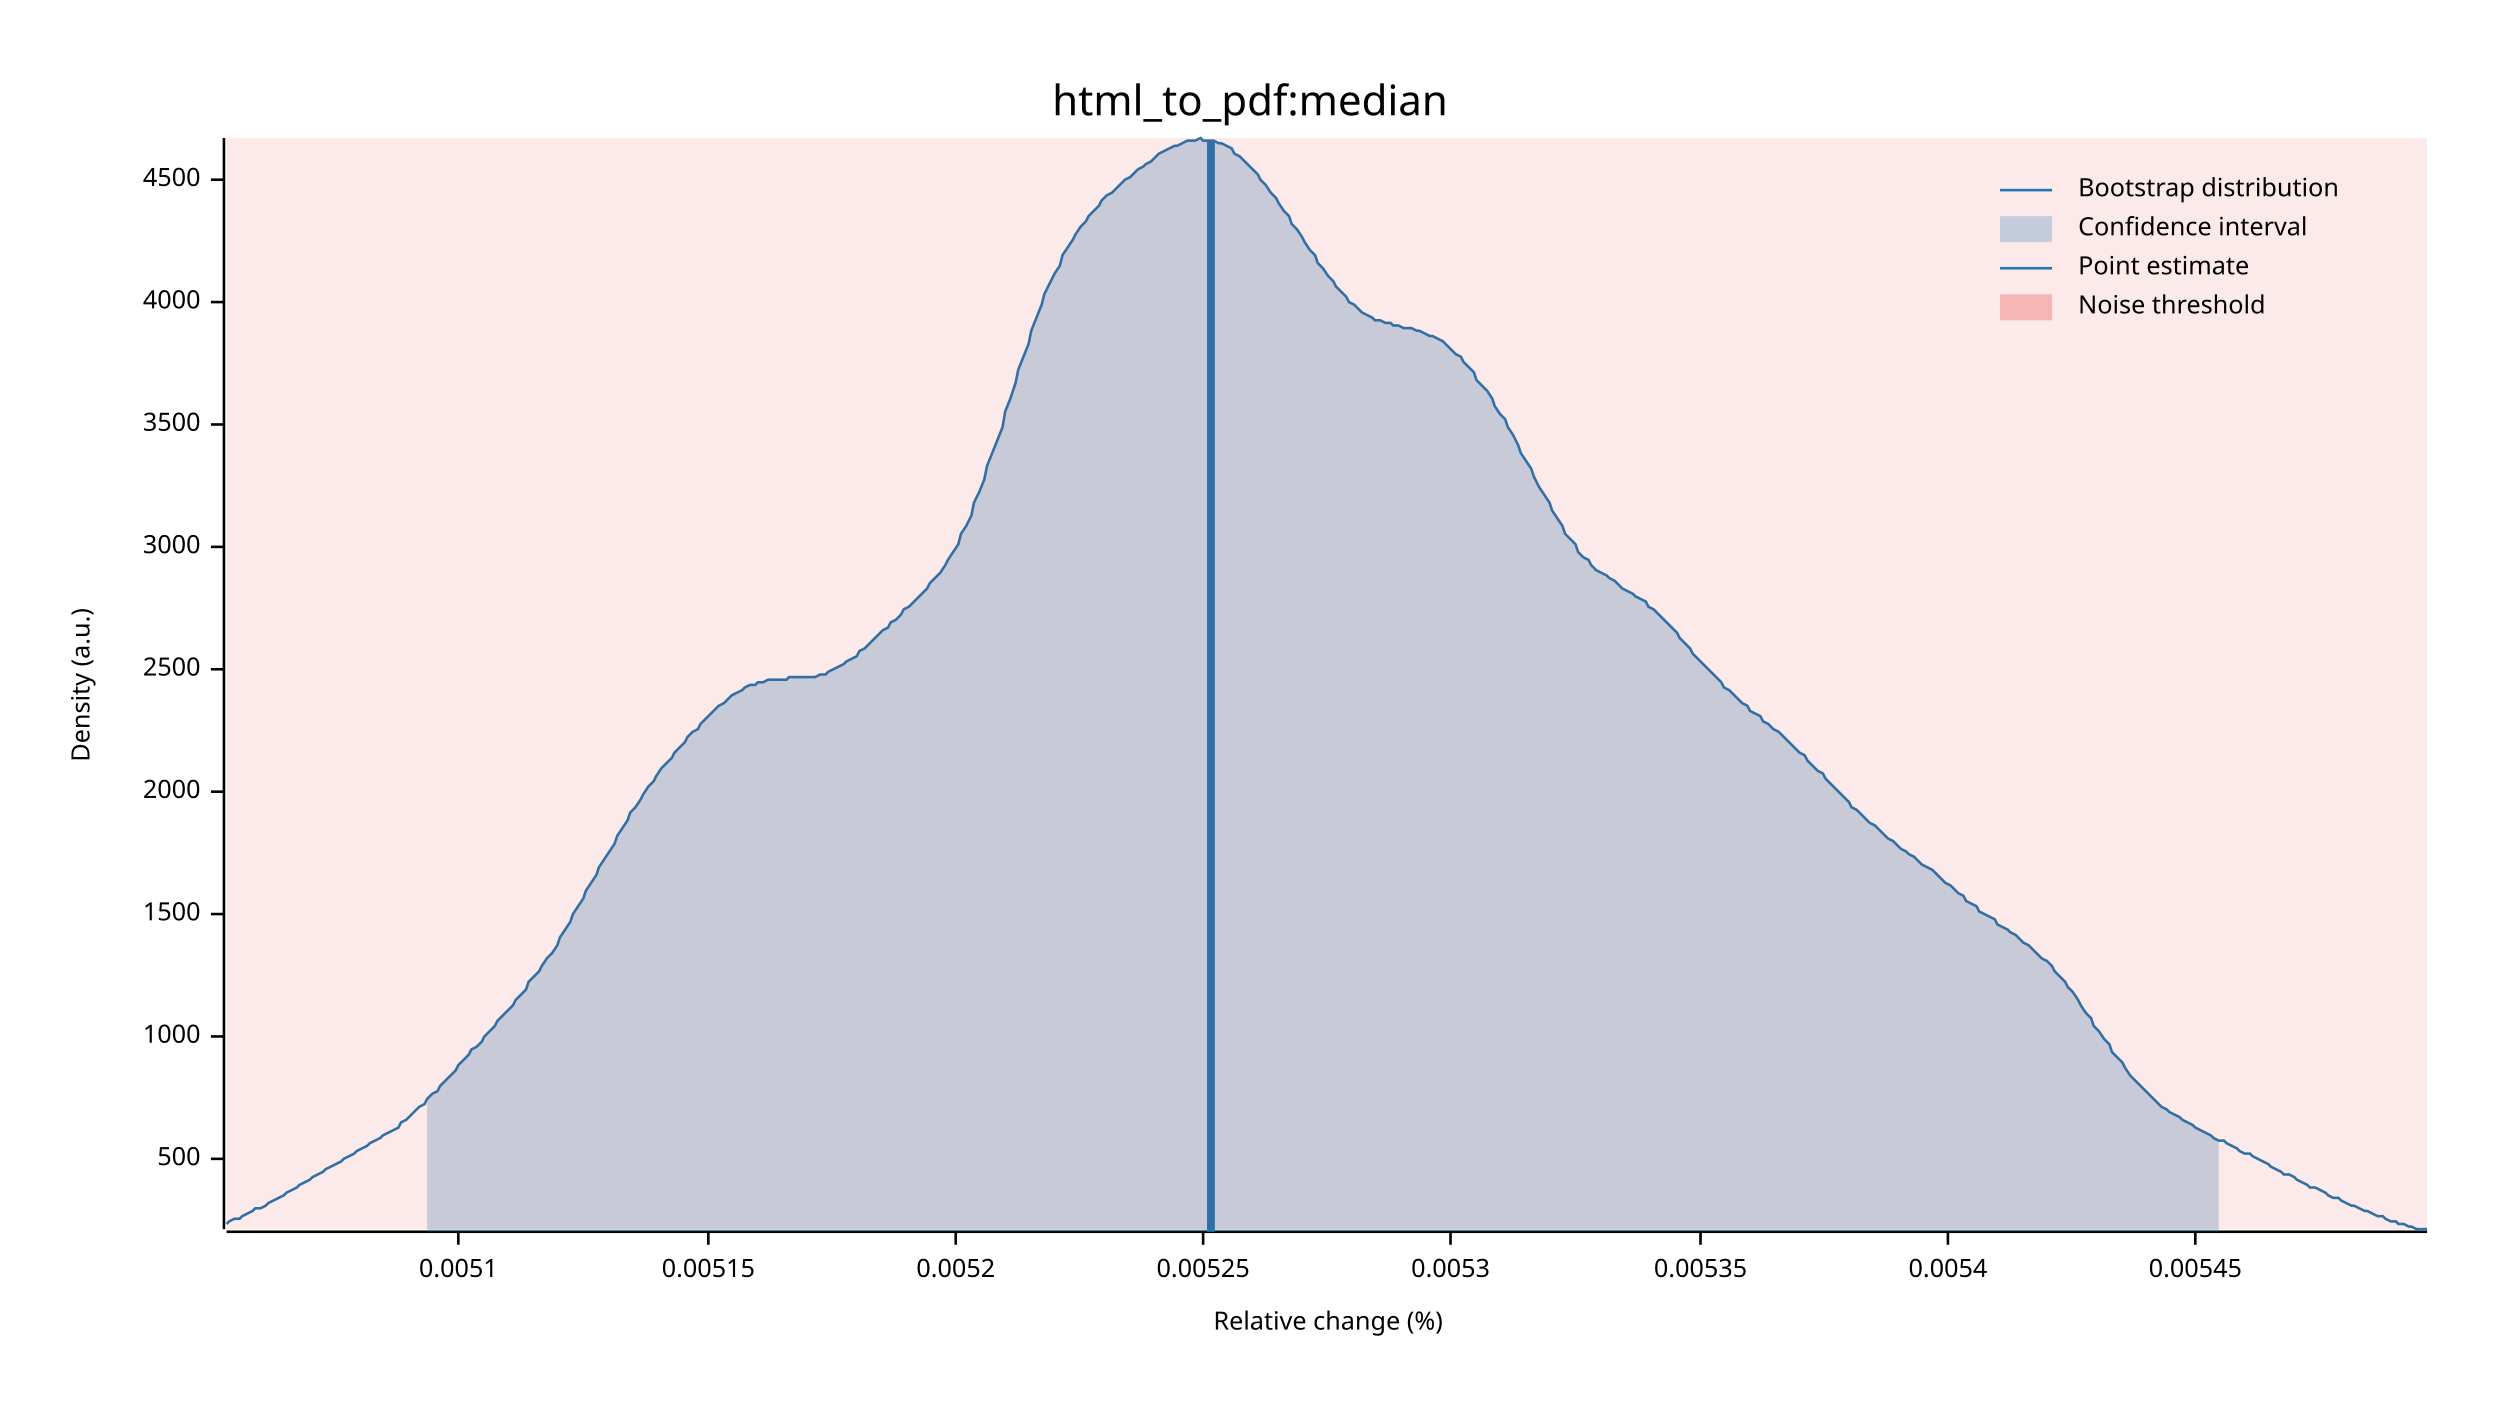
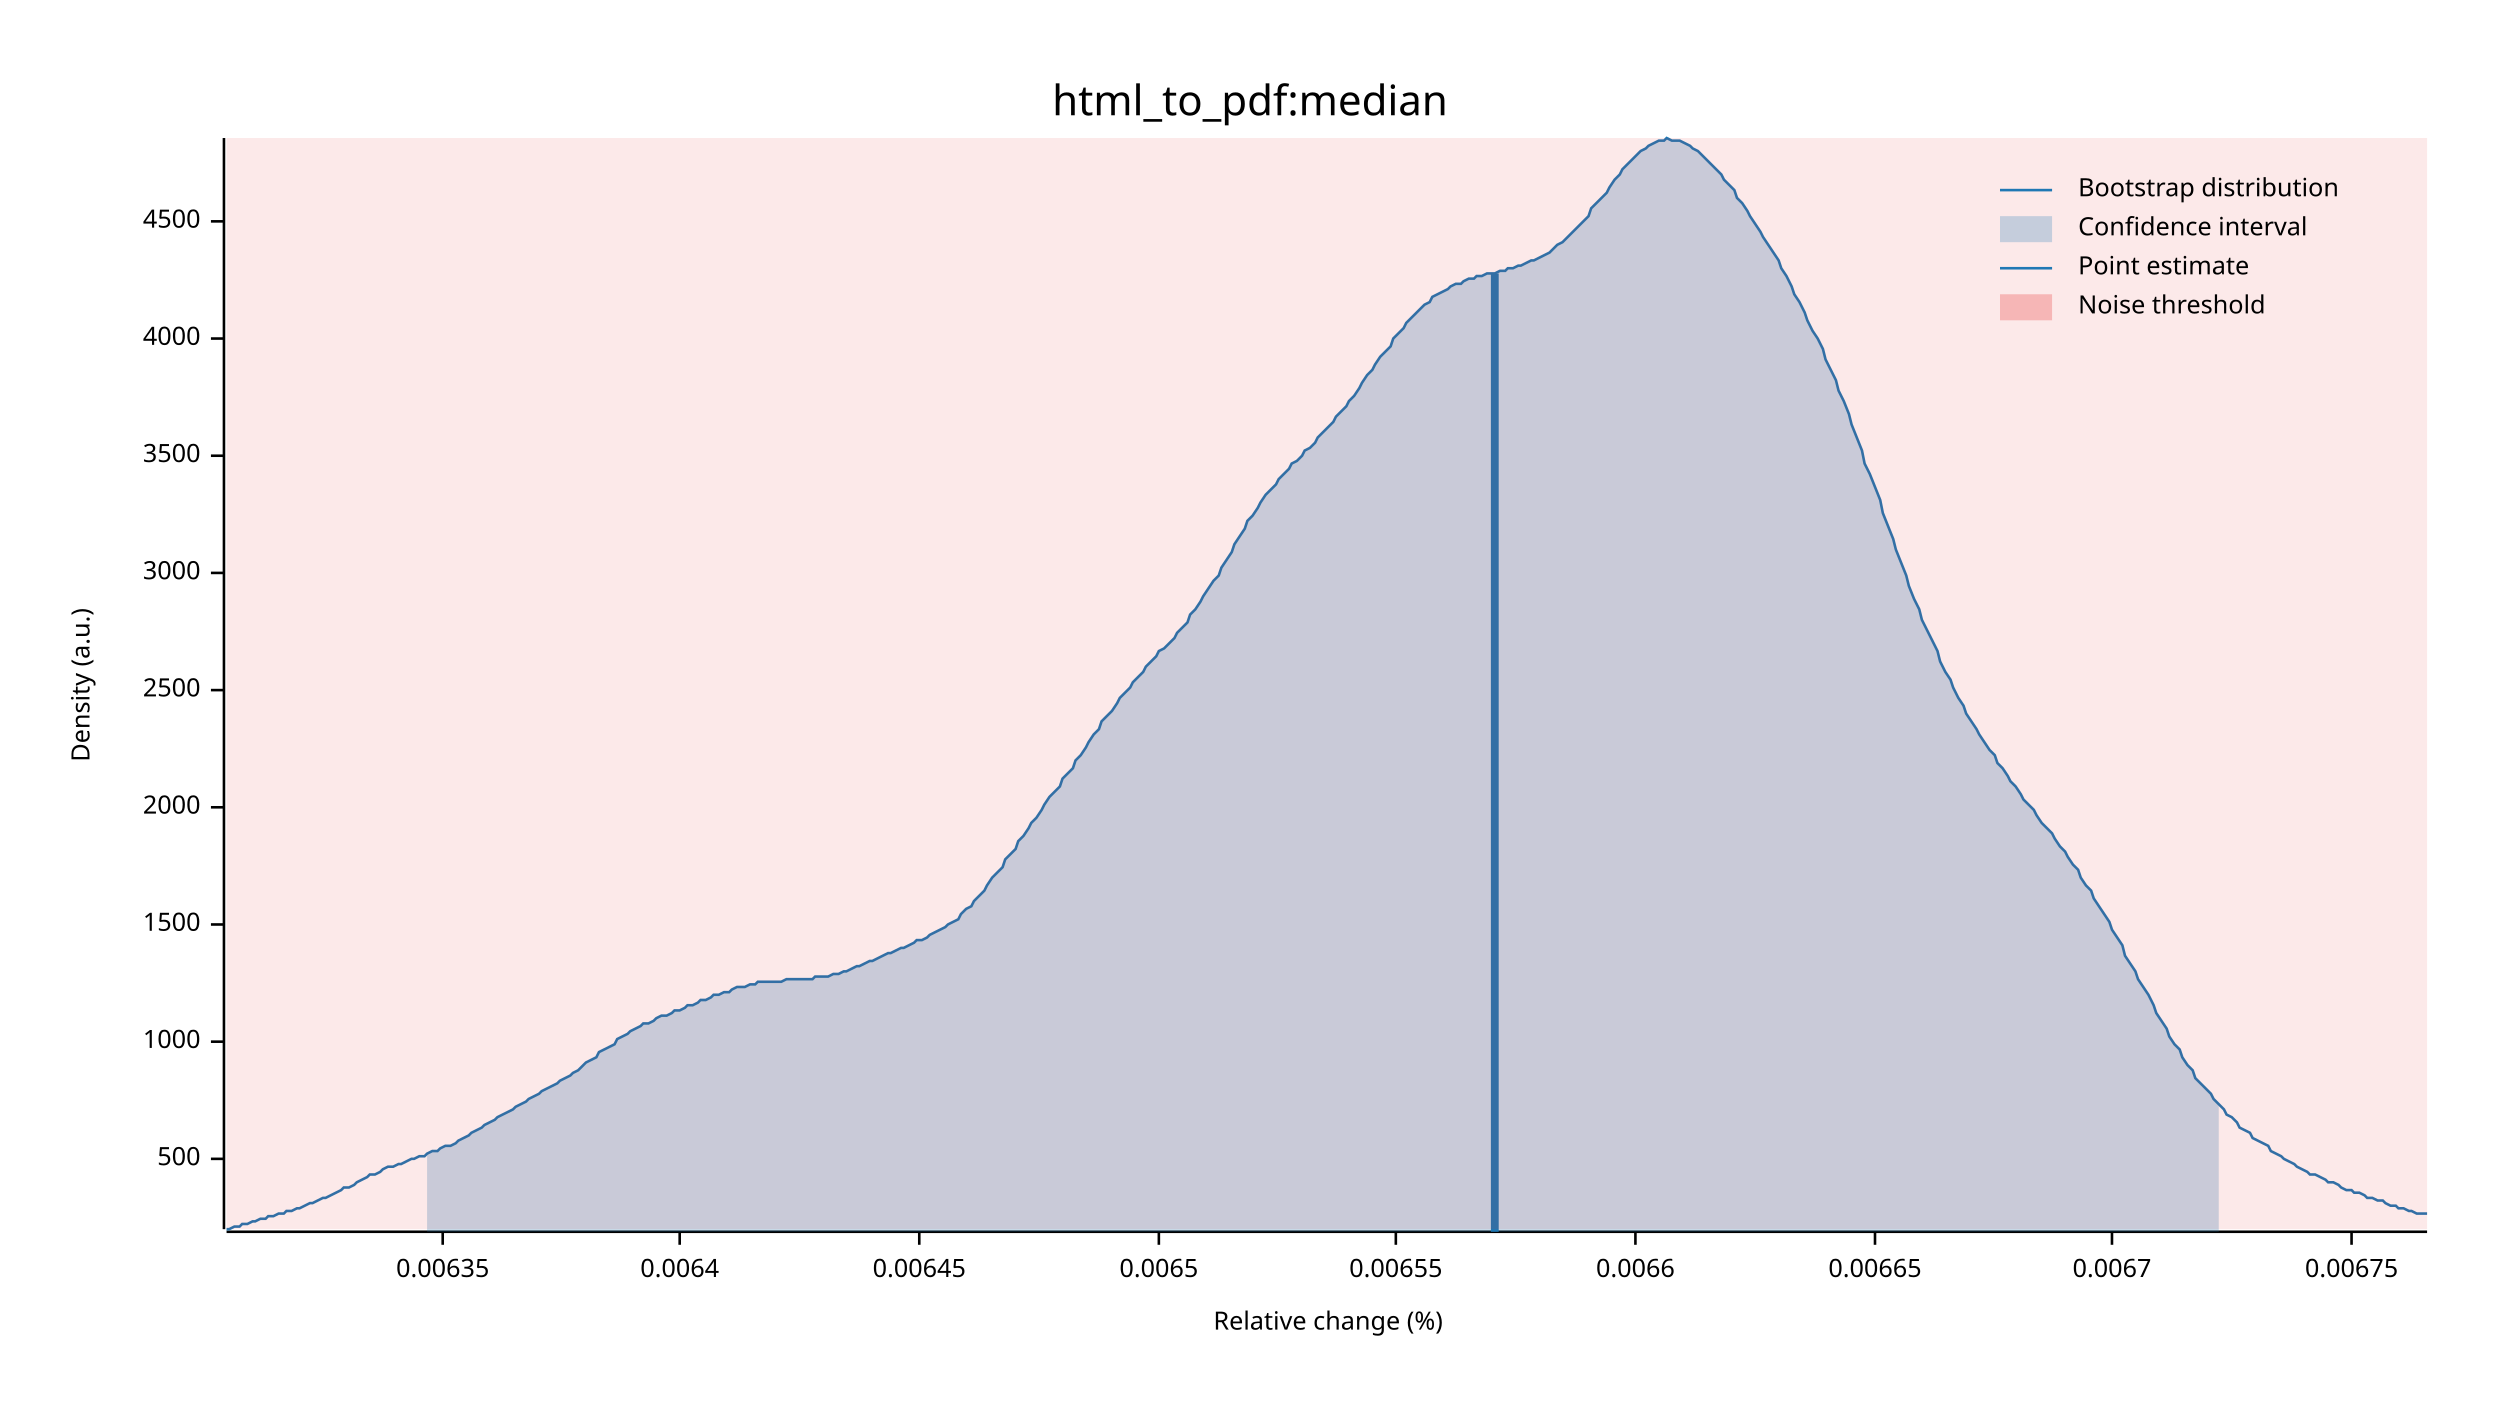
<svg xmlns="http://www.w3.org/2000/svg" width="960" height="540" viewBox="0 0 960 540">
  <text x="480" y="32" dy="0.76em" text-anchor="middle" font-family="sans-serif" font-size="16.129" opacity="1" fill="#000000">
html_to_pdf:median
</text>
  <text x="27" y="263" dy="0.76em" text-anchor="middle" font-family="sans-serif" font-size="9.677" opacity="1" fill="#000000" transform="rotate(270, 27, 263)">
Density (a.u.)
</text>
  <text x="510" y="513" dy="-0.5ex" text-anchor="middle" font-family="sans-serif" font-size="9.677" opacity="1" fill="#000000">
Relative change (%)
</text>
  <polyline fill="none" opacity="1" stroke="#000000" stroke-width="1" points="86,53 86,472 " />
  <text x="77" y="445" dy="0.5ex" text-anchor="end" font-family="sans-serif" font-size="9.677" opacity="1" fill="#000000">
500
</text>
  <polyline fill="none" opacity="1" stroke="#000000" stroke-width="1" points="81,445 86,445 " />
-   <text x="77" y="398" dy="0.5ex" text-anchor="end" font-family="sans-serif" font-size="9.677" opacity="1" fill="#000000">
+   <text x="77" y="400" dy="0.5ex" text-anchor="end" font-family="sans-serif" font-size="9.677" opacity="1" fill="#000000">
1000
</text>
-   <polyline fill="none" opacity="1" stroke="#000000" stroke-width="1" points="81,398 86,398 " />
-   <text x="77" y="351" dy="0.5ex" text-anchor="end" font-family="sans-serif" font-size="9.677" opacity="1" fill="#000000">
+   <polyline fill="none" opacity="1" stroke="#000000" stroke-width="1" points="81,400 86,400 " />
+   <text x="77" y="355" dy="0.5ex" text-anchor="end" font-family="sans-serif" font-size="9.677" opacity="1" fill="#000000">
1500
</text>
-   <polyline fill="none" opacity="1" stroke="#000000" stroke-width="1" points="81,351 86,351 " />
-   <text x="77" y="304" dy="0.5ex" text-anchor="end" font-family="sans-serif" font-size="9.677" opacity="1" fill="#000000">
+   <polyline fill="none" opacity="1" stroke="#000000" stroke-width="1" points="81,355 86,355 " />
+   <text x="77" y="310" dy="0.5ex" text-anchor="end" font-family="sans-serif" font-size="9.677" opacity="1" fill="#000000">
2000
</text>
-   <polyline fill="none" opacity="1" stroke="#000000" stroke-width="1" points="81,304 86,304 " />
-   <text x="77" y="257" dy="0.5ex" text-anchor="end" font-family="sans-serif" font-size="9.677" opacity="1" fill="#000000">
+   <polyline fill="none" opacity="1" stroke="#000000" stroke-width="1" points="81,310 86,310 " />
+   <text x="77" y="265" dy="0.5ex" text-anchor="end" font-family="sans-serif" font-size="9.677" opacity="1" fill="#000000">
2500
</text>
-   <polyline fill="none" opacity="1" stroke="#000000" stroke-width="1" points="81,257 86,257 " />
-   <text x="77" y="210" dy="0.5ex" text-anchor="end" font-family="sans-serif" font-size="9.677" opacity="1" fill="#000000">
+   <polyline fill="none" opacity="1" stroke="#000000" stroke-width="1" points="81,265 86,265 " />
+   <text x="77" y="220" dy="0.5ex" text-anchor="end" font-family="sans-serif" font-size="9.677" opacity="1" fill="#000000">
3000
</text>
-   <polyline fill="none" opacity="1" stroke="#000000" stroke-width="1" points="81,210 86,210 " />
-   <text x="77" y="163" dy="0.5ex" text-anchor="end" font-family="sans-serif" font-size="9.677" opacity="1" fill="#000000">
+   <polyline fill="none" opacity="1" stroke="#000000" stroke-width="1" points="81,220 86,220 " />
+   <text x="77" y="175" dy="0.5ex" text-anchor="end" font-family="sans-serif" font-size="9.677" opacity="1" fill="#000000">
3500
</text>
-   <polyline fill="none" opacity="1" stroke="#000000" stroke-width="1" points="81,163 86,163 " />
-   <text x="77" y="116" dy="0.5ex" text-anchor="end" font-family="sans-serif" font-size="9.677" opacity="1" fill="#000000">
+   <polyline fill="none" opacity="1" stroke="#000000" stroke-width="1" points="81,175 86,175 " />
+   <text x="77" y="130" dy="0.5ex" text-anchor="end" font-family="sans-serif" font-size="9.677" opacity="1" fill="#000000">
4000
</text>
-   <polyline fill="none" opacity="1" stroke="#000000" stroke-width="1" points="81,116 86,116 " />
-   <text x="77" y="69" dy="0.5ex" text-anchor="end" font-family="sans-serif" font-size="9.677" opacity="1" fill="#000000">
+   <polyline fill="none" opacity="1" stroke="#000000" stroke-width="1" points="81,130 86,130 " />
+   <text x="77" y="85" dy="0.5ex" text-anchor="end" font-family="sans-serif" font-size="9.677" opacity="1" fill="#000000">
4500
</text>
-   <polyline fill="none" opacity="1" stroke="#000000" stroke-width="1" points="81,69 86,69 " />
+   <polyline fill="none" opacity="1" stroke="#000000" stroke-width="1" points="81,85 86,85 " />
  <polyline fill="none" opacity="1" stroke="#000000" stroke-width="1" points="87,473 932,473 " />
-   <text x="176" y="483" dy="0.76em" text-anchor="middle" font-family="sans-serif" font-size="9.677" opacity="1" fill="#000000">
- 0.0051
+   <text x="170" y="483" dy="0.76em" text-anchor="middle" font-family="sans-serif" font-size="9.677" opacity="1" fill="#000000">
+ 0.00635
</text>
-   <polyline fill="none" opacity="1" stroke="#000000" stroke-width="1" points="176,473 176,478 " />
-   <text x="272" y="483" dy="0.76em" text-anchor="middle" font-family="sans-serif" font-size="9.677" opacity="1" fill="#000000">
- 0.00515
+   <polyline fill="none" opacity="1" stroke="#000000" stroke-width="1" points="170,473 170,478 " />
+   <text x="261" y="483" dy="0.76em" text-anchor="middle" font-family="sans-serif" font-size="9.677" opacity="1" fill="#000000">
+ 0.0064
</text>
-   <polyline fill="none" opacity="1" stroke="#000000" stroke-width="1" points="272,473 272,478 " />
-   <text x="367" y="483" dy="0.76em" text-anchor="middle" font-family="sans-serif" font-size="9.677" opacity="1" fill="#000000">
- 0.0052
+   <polyline fill="none" opacity="1" stroke="#000000" stroke-width="1" points="261,473 261,478 " />
+   <text x="353" y="483" dy="0.76em" text-anchor="middle" font-family="sans-serif" font-size="9.677" opacity="1" fill="#000000">
+ 0.00645
</text>
-   <polyline fill="none" opacity="1" stroke="#000000" stroke-width="1" points="367,473 367,478 " />
-   <text x="462" y="483" dy="0.76em" text-anchor="middle" font-family="sans-serif" font-size="9.677" opacity="1" fill="#000000">
- 0.00525
+   <polyline fill="none" opacity="1" stroke="#000000" stroke-width="1" points="353,473 353,478 " />
+   <text x="445" y="483" dy="0.76em" text-anchor="middle" font-family="sans-serif" font-size="9.677" opacity="1" fill="#000000">
+ 0.0065
</text>
-   <polyline fill="none" opacity="1" stroke="#000000" stroke-width="1" points="462,473 462,478 " />
-   <text x="557" y="483" dy="0.76em" text-anchor="middle" font-family="sans-serif" font-size="9.677" opacity="1" fill="#000000">
- 0.0053
+   <polyline fill="none" opacity="1" stroke="#000000" stroke-width="1" points="445,473 445,478 " />
+   <text x="536" y="483" dy="0.76em" text-anchor="middle" font-family="sans-serif" font-size="9.677" opacity="1" fill="#000000">
+ 0.00655
</text>
-   <polyline fill="none" opacity="1" stroke="#000000" stroke-width="1" points="557,473 557,478 " />
-   <text x="653" y="483" dy="0.76em" text-anchor="middle" font-family="sans-serif" font-size="9.677" opacity="1" fill="#000000">
- 0.00535
+   <polyline fill="none" opacity="1" stroke="#000000" stroke-width="1" points="536,473 536,478 " />
+   <text x="628" y="483" dy="0.76em" text-anchor="middle" font-family="sans-serif" font-size="9.677" opacity="1" fill="#000000">
+ 0.0066
</text>
-   <polyline fill="none" opacity="1" stroke="#000000" stroke-width="1" points="653,473 653,478 " />
-   <text x="748" y="483" dy="0.76em" text-anchor="middle" font-family="sans-serif" font-size="9.677" opacity="1" fill="#000000">
- 0.0054
+   <polyline fill="none" opacity="1" stroke="#000000" stroke-width="1" points="628,473 628,478 " />
+   <text x="720" y="483" dy="0.76em" text-anchor="middle" font-family="sans-serif" font-size="9.677" opacity="1" fill="#000000">
+ 0.00665
</text>
-   <polyline fill="none" opacity="1" stroke="#000000" stroke-width="1" points="748,473 748,478 " />
-   <text x="843" y="483" dy="0.76em" text-anchor="middle" font-family="sans-serif" font-size="9.677" opacity="1" fill="#000000">
- 0.00545
+   <polyline fill="none" opacity="1" stroke="#000000" stroke-width="1" points="720,473 720,478 " />
+   <text x="811" y="483" dy="0.76em" text-anchor="middle" font-family="sans-serif" font-size="9.677" opacity="1" fill="#000000">
+ 0.0067
</text>
-   <polyline fill="none" opacity="1" stroke="#000000" stroke-width="1" points="843,473 843,478 " />
-   <polyline fill="none" opacity="1" stroke="#1F78B4" stroke-width="1" points="87,470 88,469 90,468 92,468 93,467 95,466 97,465 98,464 100,464 102,463 103,462 105,461 107,460 109,459 110,458 112,457 114,456 115,455 117,454 119,453 120,452 122,451 124,450 125,449 127,448 129,447 131,446 132,445 134,444 136,443 137,442 139,441 141,440 142,439 144,438 146,437 147,436 149,435 151,434 153,433 154,431 156,430 158,428 159,427 161,425 163,424 164,422 166,420 168,419 169,417 171,415 173,413 175,411 176,409 178,407 180,405 181,403 183,402 185,400 186,398 188,396 190,394 191,392 193,390 195,388 197,386 198,384 200,382 202,380 203,377 205,375 207,373 208,371 210,368 212,366 214,363 215,360 217,357 219,354 220,351 222,348 224,345 225,342 227,339 229,336 230,333 232,330 234,327 236,324 237,321 239,318 241,315 242,312 244,310 246,307 247,305 249,302 251,300 252,298 254,295 256,293 258,291 259,289 261,287 263,285 264,283 266,281 268,280 269,278 271,276 273,274 274,273 276,271 278,270 280,268 281,267 283,266 285,265 286,264 288,263 290,263 291,262 293,262 295,261 296,261 298,261 300,261 302,261 303,260 305,260 307,260 308,260 310,260 312,260 313,260 315,259 317,259 318,258 320,257 322,256 324,255 325,254 327,253 329,252 330,250 332,249 334,247 335,246 337,244 339,242 341,241 342,239 344,238 346,236 347,234 349,233 351,231 352,230 354,228 356,226 357,224 359,222 361,220 363,217 364,215 366,212 368,209 369,205 371,202 373,198 374,193 376,189 378,184 379,179 381,174 383,169 385,164 386,158 388,153 390,147 391,142 393,137 395,132 396,127 398,122 400,117 401,113 403,109 405,105 407,102 408,98 410,95 412,92 413,90 415,87 417,85 418,83 420,81 422,79 423,77 425,75 427,74 429,72 430,71 432,69 434,68 435,67 437,65 439,64 440,63 442,62 444,60 445,59 447,58 449,57 451,56 452,56 454,55 456,54 457,54 459,54 461,53 462,54 464,54 466,54 468,55 469,55 471,56 473,57 474,59 476,60 478,62 479,63 481,65 483,67 484,69 486,71 488,74 490,76 491,78 493,81 495,83 496,86 498,88 500,91 501,93 503,96 505,98 506,101 508,103 510,106 512,108 513,110 515,112 517,114 518,116 520,117 522,119 523,120 525,121 527,122 528,123 530,123 532,124 534,124 535,125 537,125 539,126 540,126 542,126 544,127 545,127 547,128 549,129 550,129 552,130 554,131 556,133 557,134 559,136 561,137 562,139 564,141 566,143 567,146 569,148 571,150 573,153 574,156 576,159 578,161 579,164 581,167 583,171 584,174 586,177 588,180 589,183 591,187 593,190 595,193 596,196 598,199 600,202 601,205 603,207 605,209 606,212 608,214 610,215 611,217 613,219 615,220 617,221 618,222 620,223 622,225 623,226 625,227 627,228 628,229 630,230 632,231 633,233 635,234 637,236 639,238 640,239 642,241 644,243 645,245 647,247 649,249 650,251 652,253 654,255 655,256 657,258 659,260 661,262 662,264 664,265 666,267 667,268 669,270 671,271 672,273 674,274 676,275 677,277 679,278 681,280 683,281 684,282 686,284 688,286 689,287 691,289 693,290 694,292 696,294 698,296 700,297 701,299 703,301 705,303 706,304 708,306 710,308 711,310 713,311 715,313 716,314 718,316 720,317 722,319 723,320 725,322 727,323 728,324 730,326 732,327 733,328 735,329 737,331 738,332 740,333 742,334 744,336 745,337 747,339 749,340 750,341 752,343 754,344 755,346 757,347 759,348 760,350 762,351 764,352 766,353 767,355 769,356 771,357 772,358 774,359 776,361 777,362 779,363 781,365 782,366 784,368 786,369 788,371 789,373 791,375 793,377 794,379 796,381 798,384 799,386 801,389 803,391 804,394 806,396 808,399 810,401 811,404 813,406 815,408 816,410 818,413 820,415 821,416 823,418 825,420 827,422 828,423 830,425 832,426 833,427 835,428 837,429 838,430 840,431 842,432 843,433 845,434 847,435 849,436 850,437 852,438 854,438 855,439 857,440 859,441 860,442 862,443 864,443 865,444 867,445 869,446 871,447 872,448 874,449 876,450 877,451 879,451 881,452 882,453 884,454 886,455 887,456 889,456 891,457 893,458 894,459 896,460 898,460 899,461 901,462 903,463 904,463 906,464 908,465 909,465 911,466 913,467 915,467 916,468 918,469 920,469 921,470 923,470 925,471 926,471 928,472 930,472 932,472 " />
-   <polygon opacity="0.25" fill="#1F78B4" points="164,422 166,420 168,419 169,417 171,415 173,413 175,411 176,409 178,407 180,405 181,403 183,402 185,400 186,398 188,396 190,394 191,392 193,390 195,388 197,386 198,384 200,382 202,380 203,377 205,375 207,373 208,371 210,368 212,366 214,363 215,360 217,357 219,354 220,351 222,348 224,345 225,342 227,339 229,336 230,333 232,330 234,327 236,324 237,321 239,318 241,315 242,312 244,310 246,307 247,305 249,302 251,300 252,298 254,295 256,293 258,291 259,289 261,287 263,285 264,283 266,281 268,280 269,278 271,276 273,274 274,273 276,271 278,270 280,268 281,267 283,266 285,265 286,264 288,263 290,263 291,262 293,262 295,261 296,261 298,261 300,261 302,261 303,260 305,260 307,260 308,260 310,260 312,260 313,260 315,259 317,259 318,258 320,257 322,256 324,255 325,254 327,253 329,252 330,250 332,249 334,247 335,246 337,244 339,242 341,241 342,239 344,238 346,236 347,234 349,233 351,231 352,230 354,228 356,226 357,224 359,222 361,220 363,217 364,215 366,212 368,209 369,205 371,202 373,198 374,193 376,189 378,184 379,179 381,174 383,169 385,164 386,158 388,153 390,147 391,142 393,137 395,132 396,127 398,122 400,117 401,113 403,109 405,105 407,102 408,98 410,95 412,92 413,90 415,87 417,85 418,83 420,81 422,79 423,77 425,75 427,74 429,72 430,71 432,69 434,68 435,67 437,65 439,64 440,63 442,62 444,60 445,59 447,58 449,57 451,56 452,56 454,55 456,54 457,54 459,54 461,53 462,54 464,54 466,54 468,55 469,55 471,56 473,57 474,59 476,60 478,62 479,63 481,65 483,67 484,69 486,71 488,74 490,76 491,78 493,81 495,83 496,86 498,88 500,91 501,93 503,96 505,98 506,101 508,103 510,106 512,108 513,110 515,112 517,114 518,116 520,117 522,119 523,120 525,121 527,122 528,123 530,123 532,124 534,124 535,125 537,125 539,126 540,126 542,126 544,127 545,127 547,128 549,129 550,129 552,130 554,131 556,133 557,134 559,136 561,137 562,139 564,141 566,143 567,146 569,148 571,150 573,153 574,156 576,159 578,161 579,164 581,167 583,171 584,174 586,177 588,180 589,183 591,187 593,190 595,193 596,196 598,199 600,202 601,205 603,207 605,209 606,212 608,214 610,215 611,217 613,219 615,220 617,221 618,222 620,223 622,225 623,226 625,227 627,228 628,229 630,230 632,231 633,233 635,234 637,236 639,238 640,239 642,241 644,243 645,245 647,247 649,249 650,251 652,253 654,255 655,256 657,258 659,260 661,262 662,264 664,265 666,267 667,268 669,270 671,271 672,273 674,274 676,275 677,277 679,278 681,280 683,281 684,282 686,284 688,286 689,287 691,289 693,290 694,292 696,294 698,296 700,297 701,299 703,301 705,303 706,304 708,306 710,308 711,310 713,311 715,313 716,314 718,316 720,317 722,319 723,320 725,322 727,323 728,324 730,326 732,327 733,328 735,329 737,331 738,332 740,333 742,334 744,336 745,337 747,339 749,340 750,341 752,343 754,344 755,346 757,347 759,348 760,350 762,351 764,352 766,353 767,355 769,356 771,357 772,358 774,359 776,361 777,362 779,363 781,365 782,366 784,368 786,369 788,371 789,373 791,375 793,377 794,379 796,381 798,384 799,386 801,389 803,391 804,394 806,396 808,399 810,401 811,404 813,406 815,408 816,410 818,413 820,415 821,416 823,418 825,420 827,422 828,423 830,425 832,426 833,427 835,428 837,429 838,430 840,431 842,432 843,433 845,434 847,435 849,436 850,437 852,438 852,473 164,473 " />
-   <polyline fill="none" opacity="1" stroke="#1F78B4" stroke-width="3" points="465,473 465,54 " />
+   <polyline fill="none" opacity="1" stroke="#000000" stroke-width="1" points="811,473 811,478 " />
+   <text x="903" y="483" dy="0.76em" text-anchor="middle" font-family="sans-serif" font-size="9.677" opacity="1" fill="#000000">
+ 0.00675
+ </text>
+   <polyline fill="none" opacity="1" stroke="#000000" stroke-width="1" points="903,473 903,478 " />
+   <polyline fill="none" opacity="1" stroke="#1F78B4" stroke-width="1" points="87,472 88,472 90,471 92,471 93,470 95,470 97,469 98,469 100,468 102,468 103,467 105,467 107,466 109,466 110,465 112,465 114,464 115,464 117,463 119,462 120,462 122,461 124,460 125,460 127,459 129,458 131,457 132,456 134,456 136,455 137,454 139,453 141,452 142,451 144,451 146,450 147,449 149,448 151,448 153,447 154,447 156,446 158,445 159,445 161,444 163,444 164,443 166,442 168,442 169,441 171,440 173,440 175,439 176,438 178,437 180,436 181,435 183,434 185,433 186,432 188,431 190,430 191,429 193,428 195,427 197,426 198,425 200,424 202,423 203,422 205,421 207,420 208,419 210,418 212,417 214,416 215,415 217,414 219,413 220,412 222,411 224,409 225,408 227,407 229,406 230,404 232,403 234,402 236,401 237,399 239,398 241,397 242,396 244,395 246,394 247,393 249,393 251,392 252,391 254,390 256,390 258,389 259,388 261,388 263,387 264,386 266,386 268,385 269,384 271,384 273,383 274,382 276,382 278,381 280,381 281,380 283,379 285,379 286,379 288,378 290,378 291,377 293,377 295,377 296,377 298,377 300,377 302,376 303,376 305,376 307,376 308,376 310,376 312,376 313,375 315,375 317,375 318,375 320,374 322,374 324,373 325,373 327,372 329,371 330,371 332,370 334,369 335,369 337,368 339,367 341,366 342,366 344,365 346,364 347,364 349,363 351,362 352,361 354,361 356,360 357,359 359,358 361,357 363,356 364,355 366,354 368,353 369,351 371,349 373,348 374,346 376,344 378,342 379,340 381,337 383,335 385,333 386,330 388,328 390,326 391,323 393,321 395,318 396,316 398,314 400,311 401,309 403,306 405,304 407,302 408,299 410,297 412,295 413,292 415,290 417,287 418,285 420,282 422,280 423,277 425,275 427,273 429,270 430,268 432,266 434,264 435,262 437,260 439,258 440,256 442,254 444,252 445,250 447,249 449,247 451,245 452,243 454,241 456,239 457,236 459,234 461,231 462,229 464,226 466,223 468,221 469,218 471,215 473,212 474,209 476,206 478,203 479,200 481,198 483,195 484,193 486,190 488,188 490,186 491,184 493,182 495,180 496,178 498,177 500,175 501,173 503,172 505,170 506,168 508,166 510,164 512,162 513,160 515,158 517,156 518,154 520,152 522,149 523,147 525,144 527,142 528,140 530,137 532,135 534,133 535,130 537,128 539,126 540,124 542,122 544,120 545,119 547,117 549,116 550,114 552,113 554,112 556,111 557,110 559,109 561,109 562,108 564,107 566,107 567,106 569,106 571,105 573,105 574,105 576,104 578,104 579,103 581,103 583,102 584,102 586,101 588,100 589,100 591,99 593,98 595,97 596,96 598,94 600,93 601,92 603,90 605,88 606,87 608,85 610,83 611,80 613,78 615,76 617,74 618,72 620,69 622,67 623,65 625,63 627,61 628,60 630,58 632,57 633,56 635,55 637,54 639,54 640,53 642,54 644,54 645,54 647,55 649,56 650,57 652,58 654,60 655,61 657,63 659,65 661,67 662,69 664,71 666,73 667,76 669,78 671,81 672,83 674,86 676,89 677,91 679,94 681,97 683,100 684,103 686,106 688,110 689,113 691,116 693,120 694,123 696,127 698,130 700,134 701,138 703,142 705,146 706,150 708,154 710,159 711,163 713,168 715,173 716,178 718,182 720,187 722,192 723,197 725,202 727,207 728,211 730,216 732,221 733,225 735,230 737,234 738,238 740,242 742,246 744,250 745,254 747,258 749,261 750,264 752,268 754,271 755,274 757,277 759,280 760,282 762,285 764,288 766,290 767,293 769,295 771,298 772,300 774,302 776,305 777,307 779,309 781,311 782,313 784,316 786,318 788,320 789,322 791,325 793,327 794,329 796,332 798,334 799,337 801,340 803,342 804,345 806,348 808,351 810,354 811,357 813,360 815,363 816,367 818,370 820,373 821,376 823,379 825,382 827,386 828,389 830,392 832,395 833,398 835,401 837,403 838,406 840,409 842,411 843,414 845,416 847,418 849,420 850,422 852,424 854,426 855,428 857,429 859,431 860,433 862,434 864,435 865,437 867,438 869,439 871,440 872,442 874,443 876,444 877,445 879,446 881,447 882,448 884,449 886,450 887,451 889,451 891,452 893,453 894,454 896,454 898,455 899,456 901,457 903,457 904,458 906,458 908,459 909,460 911,460 913,461 915,461 916,462 918,463 920,463 921,464 923,464 925,465 926,465 928,466 930,466 932,466 " />
+   <polygon opacity="0.25" fill="#1F78B4" points="164,443 166,442 168,442 169,441 171,440 173,440 175,439 176,438 178,437 180,436 181,435 183,434 185,433 186,432 188,431 190,430 191,429 193,428 195,427 197,426 198,425 200,424 202,423 203,422 205,421 207,420 208,419 210,418 212,417 214,416 215,415 217,414 219,413 220,412 222,411 224,409 225,408 227,407 229,406 230,404 232,403 234,402 236,401 237,399 239,398 241,397 242,396 244,395 246,394 247,393 249,393 251,392 252,391 254,390 256,390 258,389 259,388 261,388 263,387 264,386 266,386 268,385 269,384 271,384 273,383 274,382 276,382 278,381 280,381 281,380 283,379 285,379 286,379 288,378 290,378 291,377 293,377 295,377 296,377 298,377 300,377 302,376 303,376 305,376 307,376 308,376 310,376 312,376 313,375 315,375 317,375 318,375 320,374 322,374 324,373 325,373 327,372 329,371 330,371 332,370 334,369 335,369 337,368 339,367 341,366 342,366 344,365 346,364 347,364 349,363 351,362 352,361 354,361 356,360 357,359 359,358 361,357 363,356 364,355 366,354 368,353 369,351 371,349 373,348 374,346 376,344 378,342 379,340 381,337 383,335 385,333 386,330 388,328 390,326 391,323 393,321 395,318 396,316 398,314 400,311 401,309 403,306 405,304 407,302 408,299 410,297 412,295 413,292 415,290 417,287 418,285 420,282 422,280 423,277 425,275 427,273 429,270 430,268 432,266 434,264 435,262 437,260 439,258 440,256 442,254 444,252 445,250 447,249 449,247 451,245 452,243 454,241 456,239 457,236 459,234 461,231 462,229 464,226 466,223 468,221 469,218 471,215 473,212 474,209 476,206 478,203 479,200 481,198 483,195 484,193 486,190 488,188 490,186 491,184 493,182 495,180 496,178 498,177 500,175 501,173 503,172 505,170 506,168 508,166 510,164 512,162 513,160 515,158 517,156 518,154 520,152 522,149 523,147 525,144 527,142 528,140 530,137 532,135 534,133 535,130 537,128 539,126 540,124 542,122 544,120 545,119 547,117 549,116 550,114 552,113 554,112 556,111 557,110 559,109 561,109 562,108 564,107 566,107 567,106 569,106 571,105 573,105 574,105 576,104 578,104 579,103 581,103 583,102 584,102 586,101 588,100 589,100 591,99 593,98 595,97 596,96 598,94 600,93 601,92 603,90 605,88 606,87 608,85 610,83 611,80 613,78 615,76 617,74 618,72 620,69 622,67 623,65 625,63 627,61 628,60 630,58 632,57 633,56 635,55 637,54 639,54 640,53 642,54 644,54 645,54 647,55 649,56 650,57 652,58 654,60 655,61 657,63 659,65 661,67 662,69 664,71 666,73 667,76 669,78 671,81 672,83 674,86 676,89 677,91 679,94 681,97 683,100 684,103 686,106 688,110 689,113 691,116 693,120 694,123 696,127 698,130 700,134 701,138 703,142 705,146 706,150 708,154 710,159 711,163 713,168 715,173 716,178 718,182 720,187 722,192 723,197 725,202 727,207 728,211 730,216 732,221 733,225 735,230 737,234 738,238 740,242 742,246 744,250 745,254 747,258 749,261 750,264 752,268 754,271 755,274 757,277 759,280 760,282 762,285 764,288 766,290 767,293 769,295 771,298 772,300 774,302 776,305 777,307 779,309 781,311 782,313 784,316 786,318 788,320 789,322 791,325 793,327 794,329 796,332 798,334 799,337 801,340 803,342 804,345 806,348 808,351 810,354 811,357 813,360 815,363 816,367 818,370 820,373 821,376 823,379 825,382 827,386 828,389 830,392 832,395 833,398 835,401 837,403 838,406 840,409 842,411 843,414 845,416 847,418 849,420 850,422 852,424 852,473 164,473 " />
+   <polyline fill="none" opacity="1" stroke="#1F78B4" stroke-width="3" points="574,473 574,105 " />
  <rect x="87" y="53" width="845" height="419" opacity="0.1" fill="#E31A1C" stroke="none" />
  <text x="798" y="68" dy="0.76em" text-anchor="start" font-family="sans-serif" font-size="9.677" opacity="1" fill="#000000">
Bootstrap distribution
</text>
  <text x="798" y="83" dy="0.76em" text-anchor="start" font-family="sans-serif" font-size="9.677" opacity="1" fill="#000000">
Confidence interval
</text>
  <text x="798" y="98" dy="0.76em" text-anchor="start" font-family="sans-serif" font-size="9.677" opacity="1" fill="#000000">
Point estimate
</text>
  <text x="798" y="113" dy="0.76em" text-anchor="start" font-family="sans-serif" font-size="9.677" opacity="1" fill="#000000">
Noise threshold
</text>
  <polyline fill="none" opacity="1" stroke="#1F78B4" stroke-width="1" points="768,73 788,73 " />
  <rect x="768" y="83" width="20" height="10" opacity="0.25" fill="#1F78B4" stroke="none" />
  <polyline fill="none" opacity="1" stroke="#1F78B4" stroke-width="1" points="768,103 788,103 " />
  <rect x="768" y="113" width="20" height="10" opacity="0.25" fill="#E31A1C" stroke="none" />
</svg>
